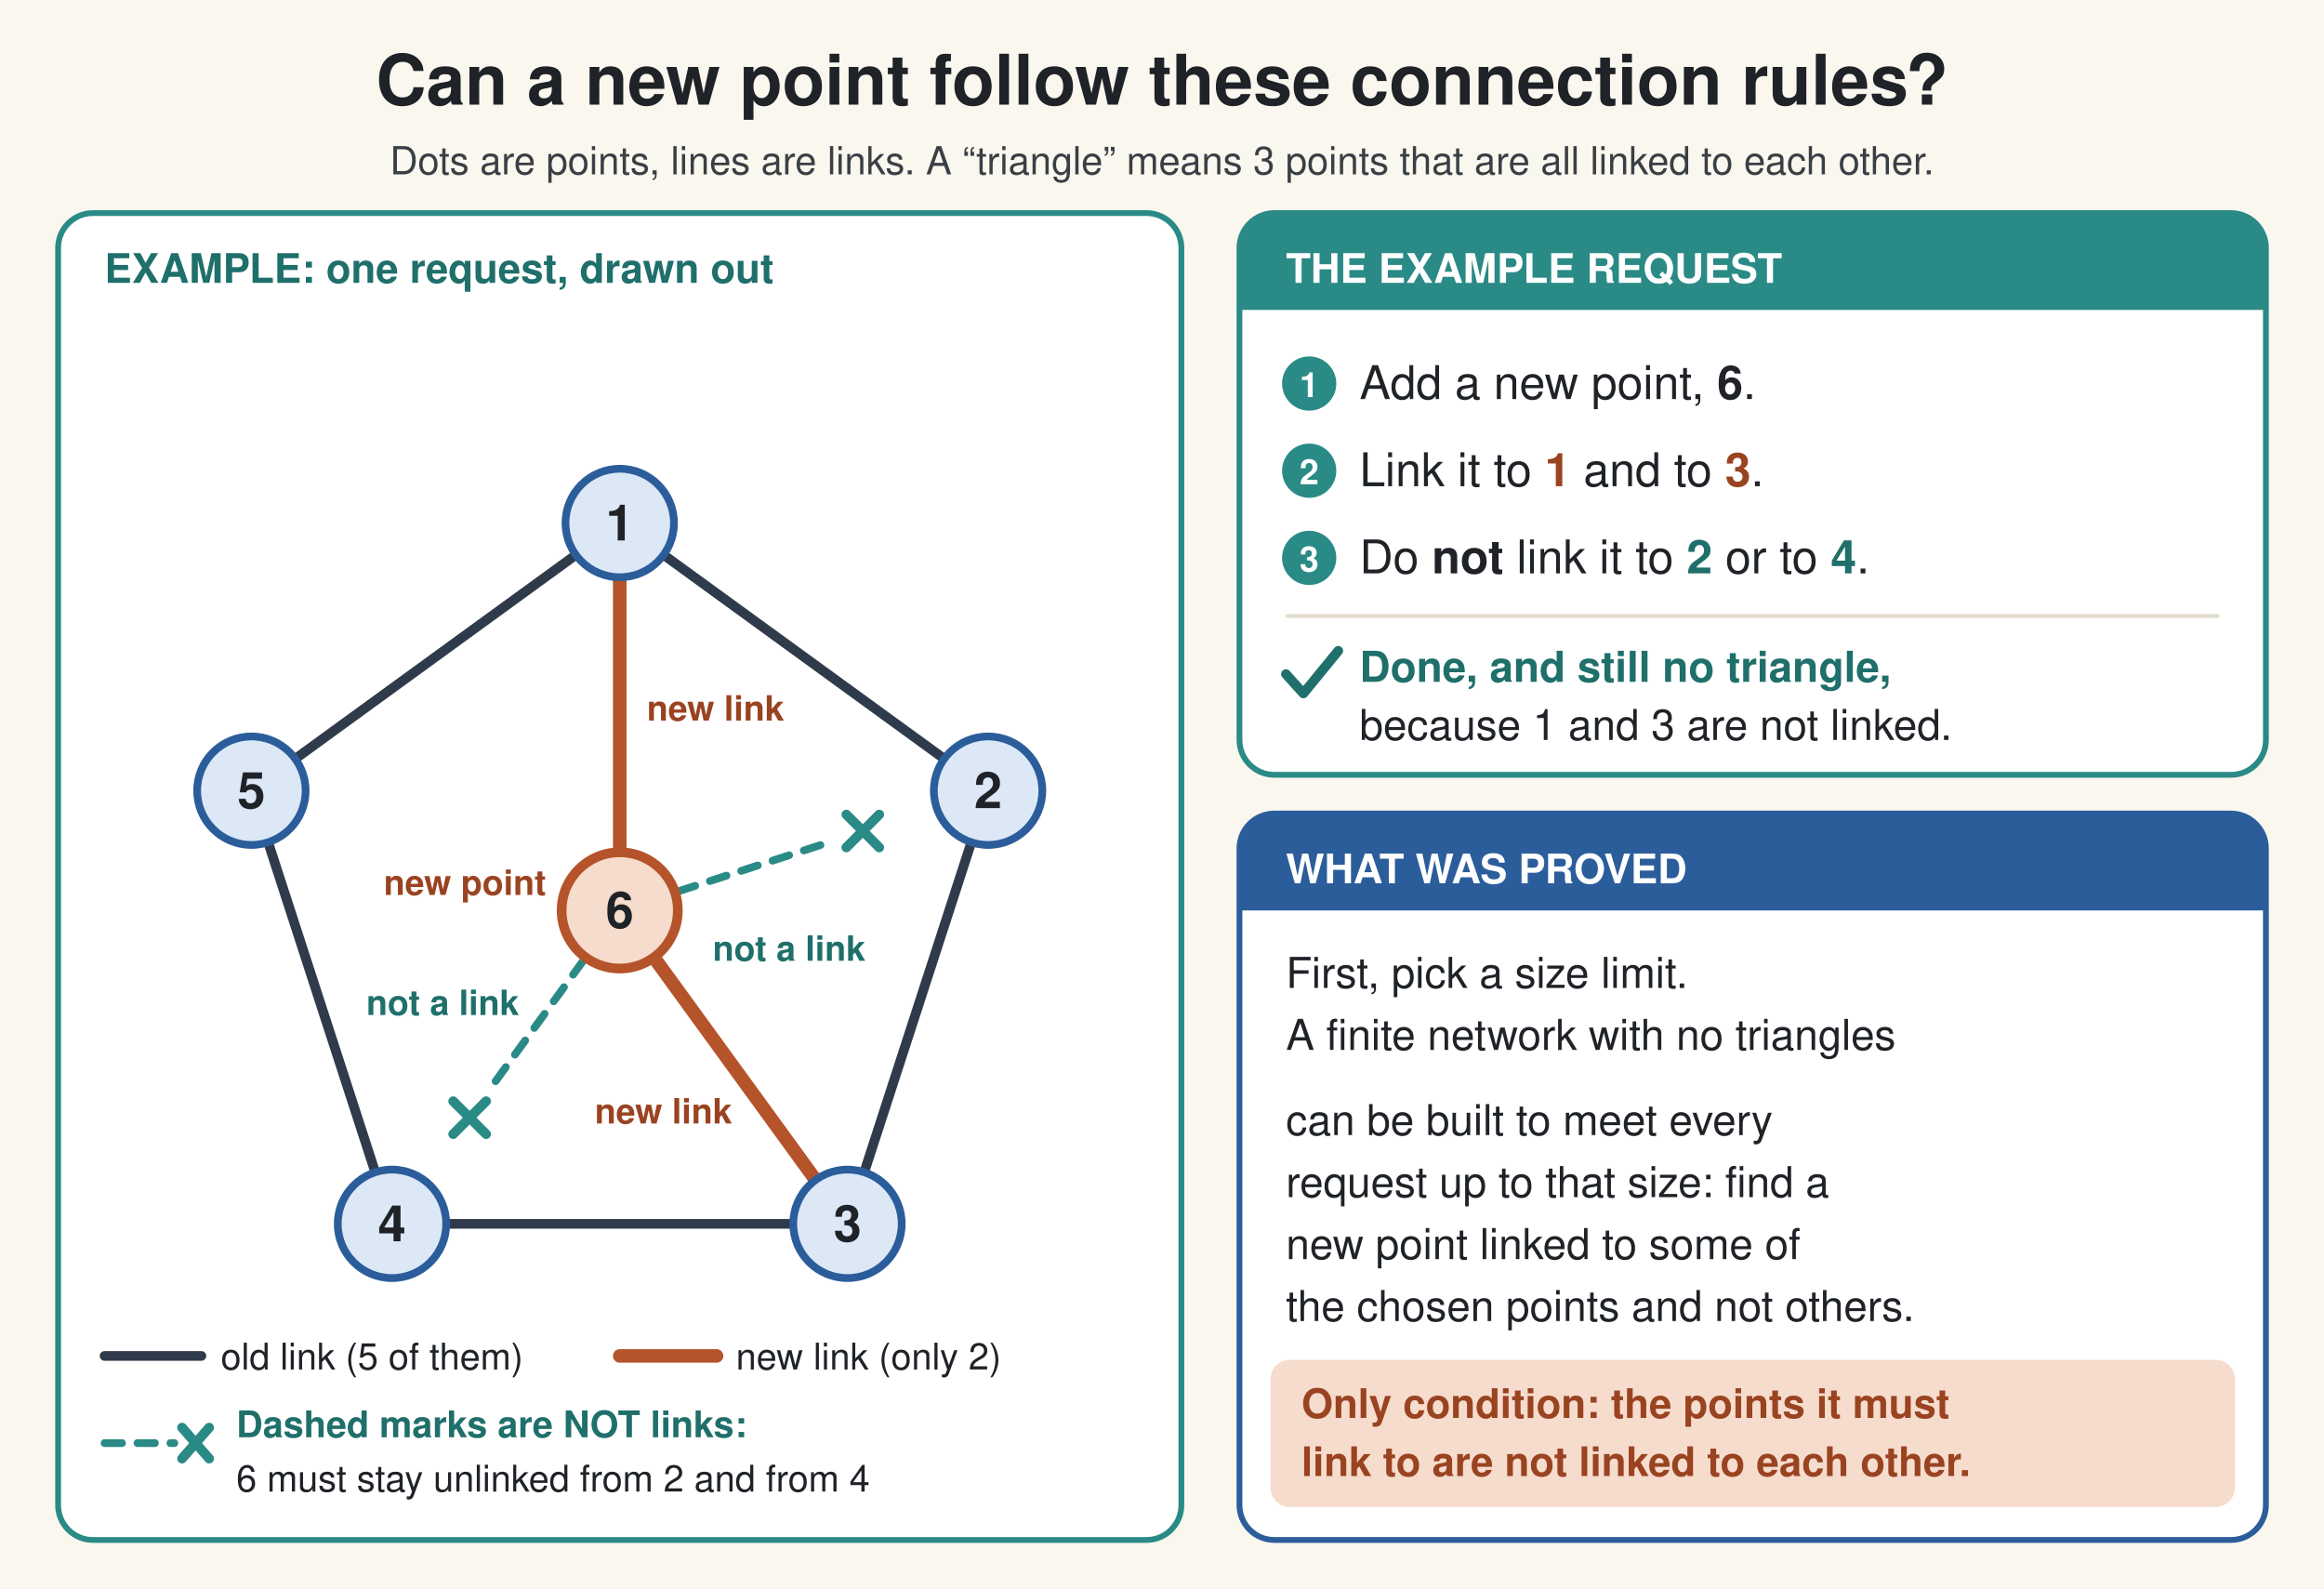
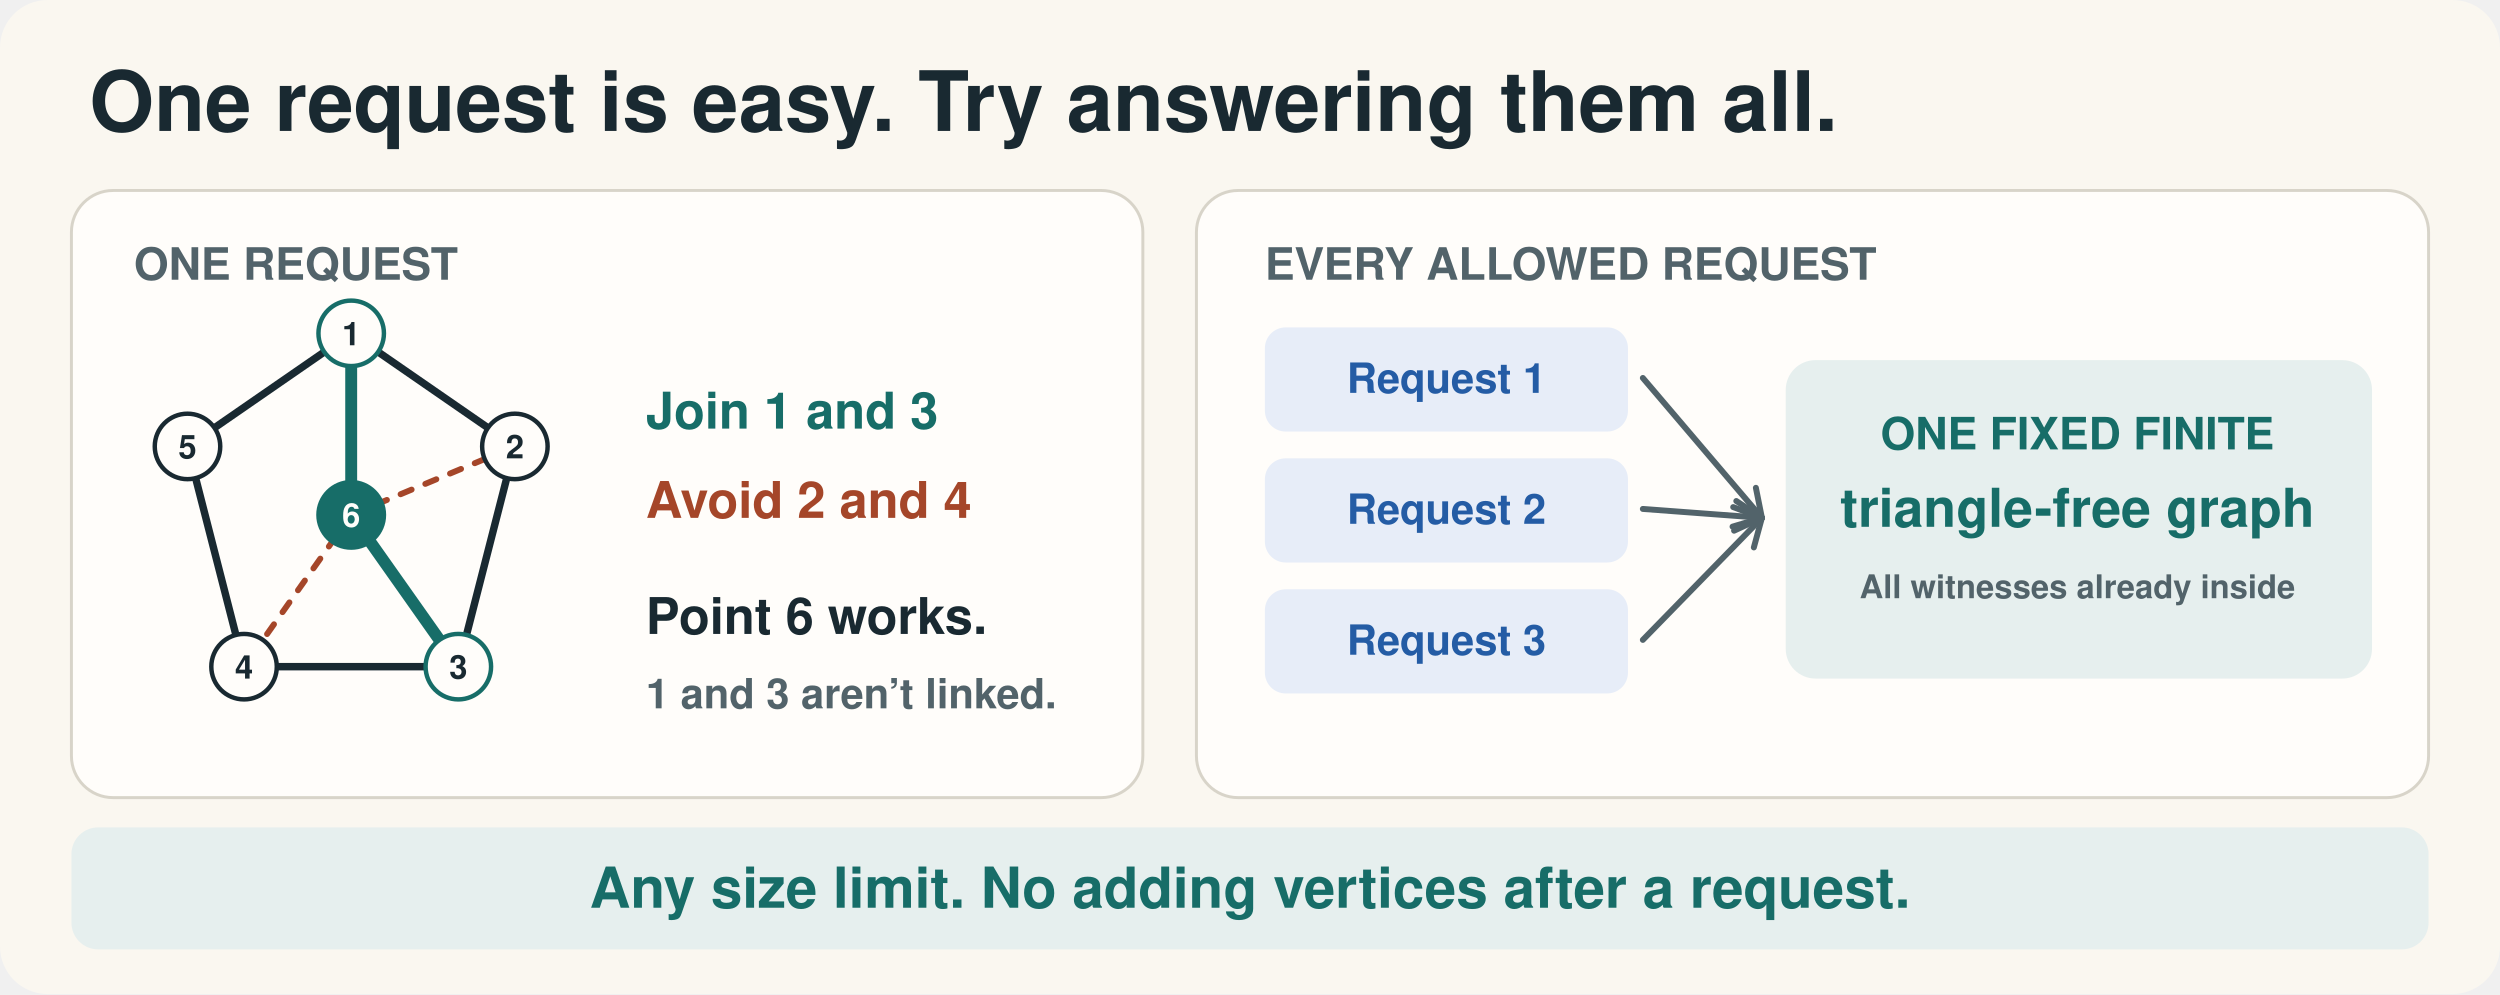
- <svg xmlns="http://www.w3.org/2000/svg" viewBox="0 0 1200 820" width="1200" height="820" role="img" aria-labelledby="title desc">
-   <rect x="0" y="0" width="1200" height="820" fill="#faf7ef" />
-   <text x="600" y="54" text-anchor="middle" font-family="Helvetica, Arial, sans-serif" font-size="36" font-weight="700" fill="#1f2328">Can a new point follow these connection rules?</text>
-   <text x="600" y="90" text-anchor="middle" font-family="Helvetica, Arial, sans-serif" font-size="20" fill="#3a3f45">Dots are points, lines are links. A “triangle” means 3 points that are all linked to each other.</text>
-   <rect x="30" y="110" width="580" height="685" rx="18" fill="#ffffff" stroke="#2a8a86" stroke-width="3" />
-   <text x="54" y="146" font-family="Helvetica, Arial, sans-serif" font-size="21" font-weight="700" fill="#1f6f6b">EXAMPLE: one request, drawn out</text>
-   <g stroke="#2f3b4a" stroke-width="5" stroke-linecap="round" fill="none">
-     <line x1="320" y1="270" x2="510.2" y2="408.2" />
-     <line x1="510.2" y1="408.2" x2="437.6" y2="631.8" />
-     <line x1="437.6" y1="631.8" x2="202.4" y2="631.8" />
-     <line x1="202.4" y1="631.8" x2="129.8" y2="408.2" />
-     <line x1="129.8" y1="408.2" x2="320" y2="270" />
+ <svg xmlns="http://www.w3.org/2000/svg" width="840" height="334" viewBox="0 0 840 334" role="img" aria-labelledby="t d">
+   <rect x="0" y="0" width="840" height="334" rx="16" fill="#faf7f0" stroke="none" stroke-width="1" />
+   <g font-family="Helvetica, Arial, sans-serif">
+     <text x="30" y="44" font-size="28" fill="#192931" font-weight="700" text-anchor="start">One request is easy. Try answering them all.</text>
+     <rect x="24" y="64" width="360" height="204" rx="14" fill="#fffdfa" stroke="#d8d4c9" stroke-width="1" />
+     <rect x="402" y="64" width="414" height="204" rx="14" fill="#fffdfa" stroke="#d8d4c9" stroke-width="1" />
+     <text x="45" y="94" font-size="15" fill="#52636a" font-weight="700" text-anchor="start">ONE REQUEST</text>
+     <text x="425" y="94" font-size="15" fill="#52636a" font-weight="700" text-anchor="start">EVERY ALLOWED REQUEST</text>
+     <line x1="118" y1="112" x2="173" y2="150" stroke="#192931" stroke-width="2.5" stroke-linecap="round" />
+     <line x1="173" y1="150" x2="154" y2="224" stroke="#192931" stroke-width="2.5" stroke-linecap="round" />
+     <line x1="154" y1="224" x2="82" y2="224" stroke="#192931" stroke-width="2.5" stroke-linecap="round" />
+     <line x1="82" y1="224" x2="63" y2="150" stroke="#192931" stroke-width="2.5" stroke-linecap="round" />
+     <line x1="63" y1="150" x2="118" y2="112" stroke="#192931" stroke-width="2.5" stroke-linecap="round" />
+     <line x1="118" y1="173" x2="118" y2="112" stroke="#176d68" stroke-width="4" stroke-linecap="round" />
+     <line x1="118" y1="173" x2="154" y2="224" stroke="#176d68" stroke-width="4" stroke-linecap="round" />
+     <line x1="118" y1="173" x2="173" y2="150" stroke="#a54629" stroke-width="2" stroke-linecap="round" stroke-dasharray="4 5" />
+     <line x1="118" y1="173" x2="82" y2="224" stroke="#a54629" stroke-width="2" stroke-linecap="round" stroke-dasharray="4 5" />
+     <circle cx="118" cy="112" r="11" fill="#fffdfa" stroke="#176d68" stroke-width="1.5" />
+     <text x="118" y="116" font-size="11" fill="#192931" font-weight="700" text-anchor="middle">1</text>
+     <circle cx="173" cy="150" r="11" fill="#fffdfa" stroke="#192931" stroke-width="1.5" />
+     <text x="173" y="154" font-size="11" fill="#192931" font-weight="700" text-anchor="middle">2</text>
+     <circle cx="154" cy="224" r="11" fill="#fffdfa" stroke="#176d68" stroke-width="1.5" />
+     <text x="154" y="228" font-size="11" fill="#192931" font-weight="700" text-anchor="middle">3</text>
+     <circle cx="82" cy="224" r="11" fill="#fffdfa" stroke="#192931" stroke-width="1.5" />
+     <text x="82" y="228" font-size="11" fill="#192931" font-weight="700" text-anchor="middle">4</text>
+     <circle cx="63" cy="150" r="11" fill="#fffdfa" stroke="#192931" stroke-width="1.5" />
+     <text x="63" y="154" font-size="11" fill="#192931" font-weight="700" text-anchor="middle">5</text>
+     <circle cx="118" cy="173" r="11" fill="#176d68" stroke="#176d68" stroke-width="1.5" />
+     <text x="118" y="177" font-size="11" fill="#fffdfa" font-weight="700" text-anchor="middle">6</text>
+     <text x="217" y="144" font-size="17" fill="#176d68" font-weight="700" text-anchor="start">Join 1 and 3</text>
+     <text x="217" y="174" font-size="17" fill="#a54629" font-weight="700" text-anchor="start">Avoid 2 and 4</text>
+     <text x="217" y="213" font-size="17" fill="#192931" font-weight="600" text-anchor="start">Point 6 works.</text>
+     <text x="217" y="238" font-size="14" fill="#52636a" font-weight="600" text-anchor="start">1 and 3 aren’t linked.</text>
+     <rect x="425" y="110" width="122" height="35" rx="7" fill="#e7edf8" stroke="none" stroke-width="1" />
+     <text x="486" y="132" font-size="14" fill="#245ca5" font-weight="700" text-anchor="middle">Request 1</text>
+     <line x1="552" y1="127" x2="592" y2="174" stroke="#52636a" stroke-width="2" stroke-linecap="round" />
+     <polyline points="589.975,163.906 592,174 582.359,170.387" stroke="#52636a" stroke-width="2" fill="none" stroke-linejoin="round" stroke-linecap="round" />
+     <rect x="425" y="154" width="122" height="35" rx="7" fill="#e7edf8" stroke="none" stroke-width="1" />
+     <text x="486" y="176" font-size="14" fill="#245ca5" font-weight="700" text-anchor="middle">Request 2</text>
+     <line x1="552" y1="171" x2="592" y2="174" stroke="#52636a" stroke-width="2" stroke-linecap="round" />
+     <polyline points="583.399,168.341 592,174 582.651,178.313" stroke="#52636a" stroke-width="2" fill="none" stroke-linejoin="round" stroke-linecap="round" />
+     <rect x="425" y="198" width="122" height="35" rx="7" fill="#e7edf8" stroke="none" stroke-width="1" />
+     <text x="486" y="220" font-size="14" fill="#245ca5" font-weight="700" text-anchor="middle">Request 3</text>
+     <line x1="552" y1="215" x2="592" y2="174" stroke="#52636a" stroke-width="2" stroke-linecap="round" />
+     <polyline points="582.136,176.95 592,174 589.294,183.934" stroke="#52636a" stroke-width="2" fill="none" stroke-linejoin="round" stroke-linecap="round" />
+     <rect x="600" y="121" width="197" height="107" rx="10" fill="#e6efee" stroke="none" stroke-width="1" />
+     <text x="698" y="151" font-size="15" fill="#176d68" font-weight="700" text-anchor="middle">ONE FIXED FINITE</text>
+     <text x="698" y="177" font-size="18" fill="#176d68" font-weight="700" text-anchor="middle">triangle-free graph</text>
+     <text x="698" y="201" font-size="11" fill="#52636a" font-weight="600" text-anchor="middle">All witnesses already inside</text>
+     <rect x="24" y="278" width="792" height="41" rx="9" fill="#e6efee" stroke="none" stroke-width="1" />
+     <text x="420" y="305" font-size="19" fill="#176d68" font-weight="700" text-anchor="middle">Any size limit. No adding vertices after a request.</text>
  </g>
-   <g stroke="#b5532a" stroke-width="7" stroke-linecap="round">
-     <line x1="320" y1="470" x2="320" y2="270" />
-     <line x1="320" y1="470" x2="437.6" y2="631.8" />
-   </g>
-   <g stroke="#2a8a86" stroke-width="4" stroke-dasharray="9 8" stroke-linecap="round">
-     <line x1="350.4" y1="460.1" x2="430.3" y2="434.1" />
-     <line x1="301.2" y1="495.9" x2="251.8" y2="563.8" />
-   </g>
-   <g stroke="#2a8a86" stroke-width="5" stroke-linecap="round">
-     <line x1="437" y1="420.5" x2="454" y2="437.5" />
-     <line x1="454" y1="420.5" x2="437" y2="437.5" />
-     <line x1="234" y1="568.5" x2="251" y2="585.5" />
-     <line x1="251" y1="568.5" x2="234" y2="585.5" />
-   </g>
-   <g font-family="Helvetica, Arial, sans-serif" font-size="18" font-weight="700">
-     <text x="334" y="372" fill="#9a4321">new link</text>
-     <text x="378" y="580" text-anchor="end" fill="#9a4321">new link</text>
-     <text x="368" y="496" fill="#1f6f6b">not a link</text>
-     <text x="268" y="524" text-anchor="end" fill="#1f6f6b">not a link</text>
-   </g>
-   <g stroke="#2b5d9b" stroke-width="4" fill="#dce8f6">
-     <circle cx="320" cy="270" r="28" />
-     <circle cx="510.2" cy="408.2" r="28" />
-     <circle cx="437.6" cy="631.8" r="28" />
-     <circle cx="202.4" cy="631.8" r="28" />
-     <circle cx="129.8" cy="408.2" r="28" />
-   </g>
-   <g font-family="Helvetica, Arial, sans-serif" font-size="26" font-weight="700" fill="#1f2328" text-anchor="middle">
-     <text x="320" y="279">1</text>
-     <text x="510.2" y="417.2">2</text>
-     <text x="437.6" y="640.8">3</text>
-     <text x="202.4" y="640.8">4</text>
-     <text x="129.8" y="417.2">5</text>
-   </g>
-   <circle cx="320" cy="470" r="30" fill="#f6dccd" stroke="#b5532a" stroke-width="5" />
-   <text x="320" y="479" text-anchor="middle" font-family="Helvetica, Arial, sans-serif" font-size="26" font-weight="700" fill="#1f2328">6</text>
-   <text x="282" y="462" text-anchor="end" font-family="Helvetica, Arial, sans-serif" font-size="18" font-weight="700" fill="#9a4321">new point</text>
-   <line x1="54" y1="700" x2="104" y2="700" stroke="#2f3b4a" stroke-width="5" stroke-linecap="round" />
-   <text x="114" y="707" font-family="Helvetica, Arial, sans-serif" font-size="19" fill="#1f2328">old link (5 of them)</text>
-   <line x1="320" y1="700" x2="370" y2="700" stroke="#b5532a" stroke-width="7" stroke-linecap="round" />
-   <text x="380" y="707" font-family="Helvetica, Arial, sans-serif" font-size="19" fill="#1f2328">new link (only 2)</text>
-   <line x1="54" y1="745" x2="90" y2="745" stroke="#2a8a86" stroke-width="4" stroke-dasharray="9 8" stroke-linecap="round" />
-   <line x1="94" y1="737" x2="108" y2="753" stroke="#2a8a86" stroke-width="5" stroke-linecap="round" />
-   <line x1="108" y1="737" x2="94" y2="753" stroke="#2a8a86" stroke-width="5" stroke-linecap="round" />
-   <text x="122" y="742" font-family="Helvetica, Arial, sans-serif" font-size="19" font-weight="700" fill="#1f6f6b">Dashed marks are NOT links:</text>
-   <text x="122" y="770" font-family="Helvetica, Arial, sans-serif" font-size="19" fill="#1f2328">6 must stay unlinked from 2 and from 4</text>
-   <rect x="640" y="110" width="530" height="290" rx="18" fill="#ffffff" stroke="#2a8a86" stroke-width="3" />
-   <path d="M640 128 a18 18 0 0 1 18 -18 h494 a18 18 0 0 1 18 18 v32 h-530 z" fill="#2a8a86" />
-   <text x="664" y="146" font-family="Helvetica, Arial, sans-serif" font-size="21" font-weight="700" fill="#ffffff">THE EXAMPLE REQUEST</text>
-   <g font-family="Helvetica, Arial, sans-serif" font-size="24" fill="#1f2328">
-     <circle cx="676" cy="198" r="14" fill="#2a8a86" />
-     <text x="676" y="205" text-anchor="middle" font-size="18" font-weight="700" fill="#ffffff">1</text>
-     <text x="702" y="206">Add a new point, <tspan font-weight="700">6</tspan>.</text>
-     <circle cx="676" cy="243" r="14" fill="#2a8a86" />
-     <text x="676" y="250" text-anchor="middle" font-size="18" font-weight="700" fill="#ffffff">2</text>
-     <text x="702" y="251">Link it to <tspan font-weight="700" fill="#9a4321">1</tspan> and to <tspan font-weight="700" fill="#9a4321">3</tspan>.</text>
-     <circle cx="676" cy="288" r="14" fill="#2a8a86" />
-     <text x="676" y="295" text-anchor="middle" font-size="18" font-weight="700" fill="#ffffff">3</text>
-     <text x="702" y="296">Do <tspan font-weight="700">not</tspan> link it to <tspan font-weight="700" fill="#1f6f6b">2</tspan> or to <tspan font-weight="700" fill="#1f6f6b">4</tspan>.</text>
-   </g>
-   <line x1="664" y1="318" x2="1146" y2="318" stroke="#e3ddcc" stroke-width="2" />
-   <path d="M664 348 l9 10 l18 -22" fill="none" stroke="#1f6f6b" stroke-width="5" stroke-linecap="round" stroke-linejoin="round" />
-   <text x="702" y="352" font-family="Helvetica, Arial, sans-serif" font-size="22" font-weight="700" fill="#1f6f6b">Done, and still no triangle,</text>
-   <text x="702" y="382" font-family="Helvetica, Arial, sans-serif" font-size="22" fill="#1f2328">because 1 and 3 are not linked.</text>
-   <rect x="640" y="420" width="530" height="375" rx="18" fill="#ffffff" stroke="#2b5d9b" stroke-width="3" />
-   <path d="M640 438 a18 18 0 0 1 18 -18 h494 a18 18 0 0 1 18 18 v32 h-530 z" fill="#2b5d9b" />
-   <text x="664" y="456" font-family="Helvetica, Arial, sans-serif" font-size="21" font-weight="700" fill="#ffffff">WHAT WAS PROVED</text>
-   <g font-family="Helvetica, Arial, sans-serif" font-size="22" fill="#1f2328">
-     <text x="664" y="510">First, pick a size limit.</text>
-     <text x="664" y="542">A finite network with no triangles</text>
-     <text x="664" y="586">can be built to meet every</text>
-     <text x="664" y="618">request up to that size: find a</text>
-     <text x="664" y="650">new point linked to some of</text>
-     <text x="664" y="682">the chosen points and not others.</text>
-   </g>
-   <rect x="656" y="702" width="498" height="76" rx="10" fill="#f6dccd" />
-   <text x="672" y="732" font-family="Helvetica, Arial, sans-serif" font-size="21" font-weight="700" fill="#9a4321">Only condition: the points it must</text>
-   <text x="672" y="762" font-family="Helvetica, Arial, sans-serif" font-size="21" font-weight="700" fill="#9a4321">link to are not linked to each other.</text>
</svg>
